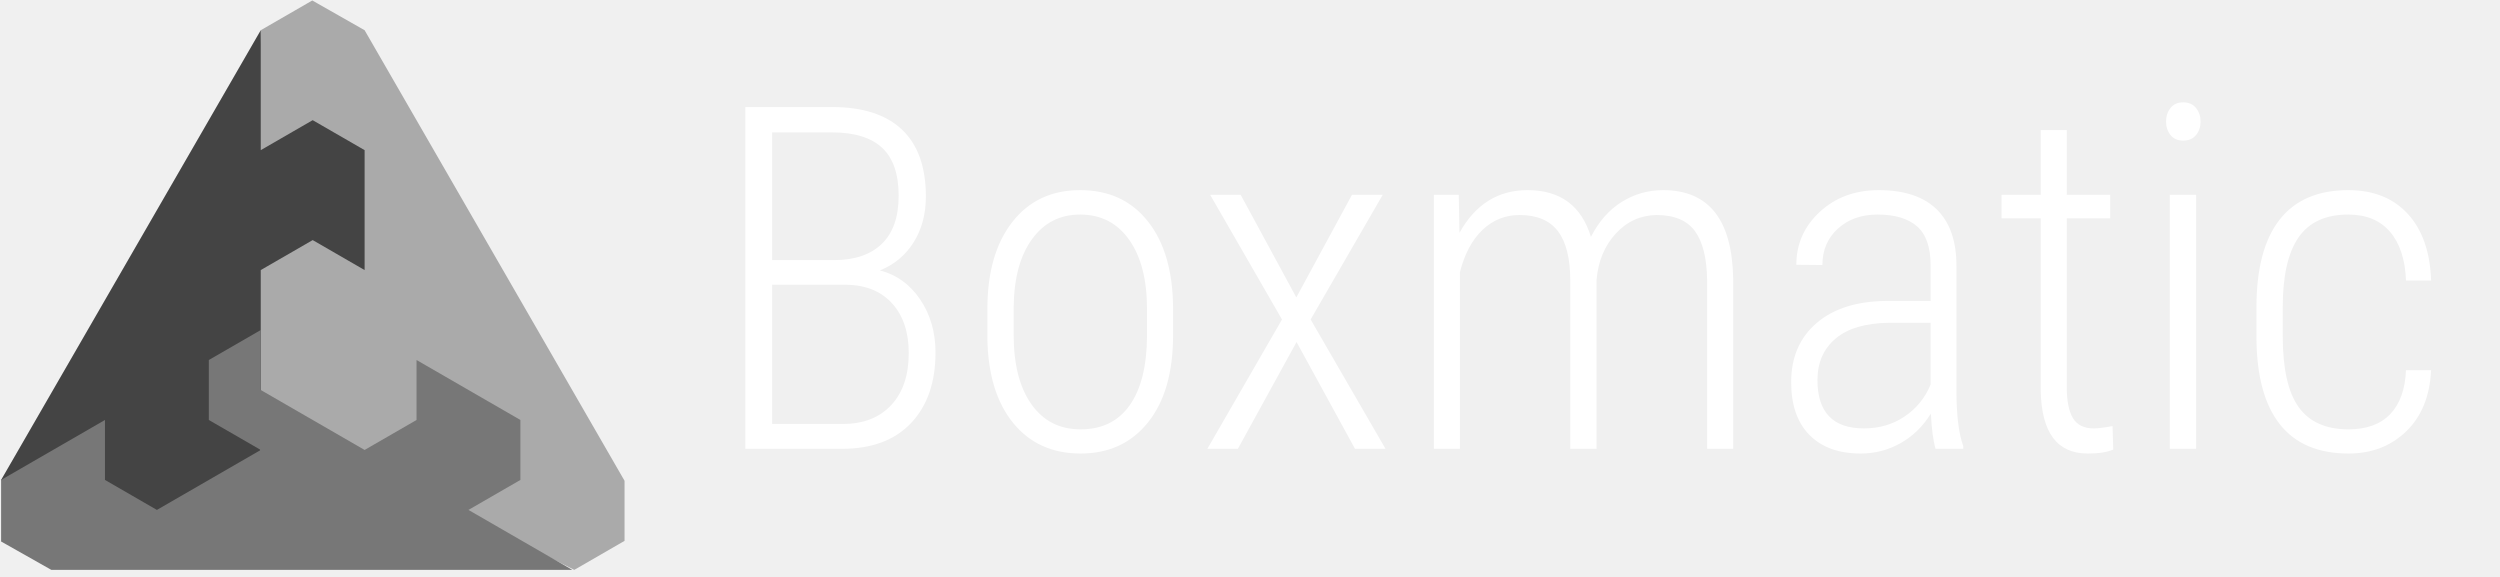
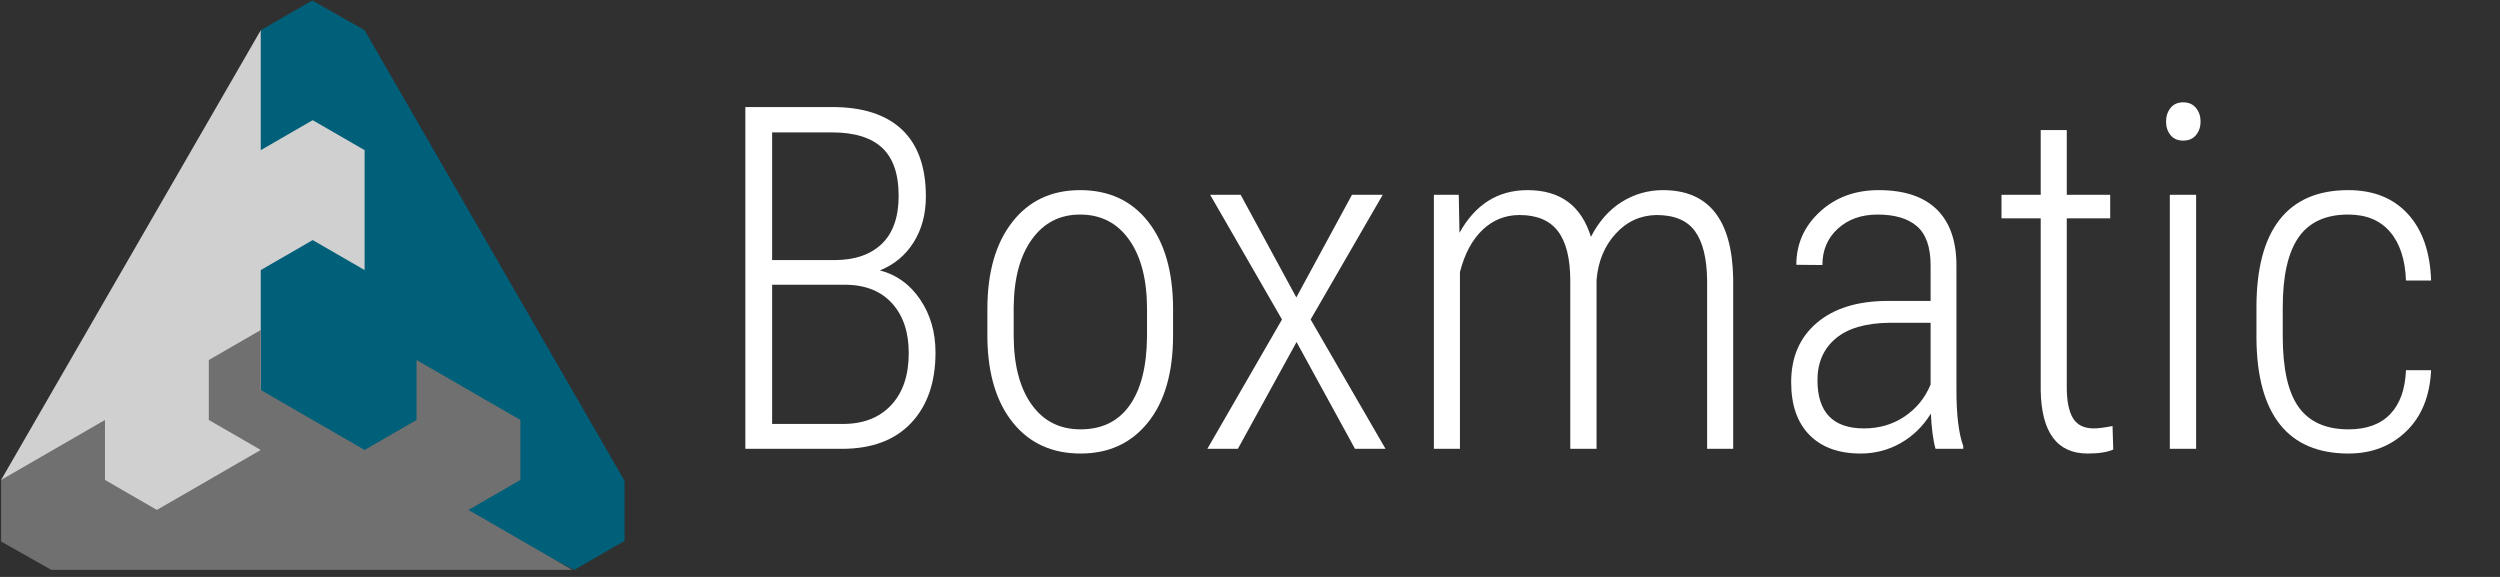
<svg xmlns="http://www.w3.org/2000/svg" width="100%" height="100%" viewBox="0 0 520 120" version="1.1" xml:space="preserve" style="fill-rule:evenodd;clip-rule:evenodd;stroke-linejoin:round;stroke-miterlimit:1.414;">
-   <g class="icon">
-     <path d="M119.451,118.535l10.453,-6.035l0,-12.5l-54.065,-93.714l-10.887,-6.187l-10.716,6.187l-3.981,77.302l69.196,34.947Z" style="fill:#aaa;" />
-     <path d="M54.236,6.286l-54.005,93.54l19.64,15.738l34.365,-20.37l0,-39.02l10.802,-6.236l10.801,6.236l0,-24.944l-10.801,-6.236l-10.802,6.236l0,-24.944Z" style="fill:#444;" />
-     <path d="M0.231,99.826l0,12.807l10.447,5.902l108.366,0l-21.603,-12.472l10.801,-6.237l0,-12.472l-21.602,-12.472l0,12.472l-10.801,6.236l-21.603,-12.472l0,-12.472l-10.801,6.236l0,12.472l10.801,6.236l-21.602,12.473l-10.801,-6.237l0,-12.472l-21.602,12.472Z" style="fill:#777;" />
+   <g id="Layer1">
+     <rect x="0" y="0" width="520" height="120" style="fill:#303030;" />
  </g>
-   <g class="text" style="fill:#fff;fill-rule:nonzero;">
-     <path d="M155.034,93.357l0,-71.094l18.018,0c6.413,0 11.271,1.571 14.575,4.712c3.304,3.141 4.956,7.772 4.956,13.892c0,3.646 -0.846,6.819 -2.539,9.521c-1.693,2.702 -4.037,4.655 -7.031,5.86c3.45,0.879 6.242,2.889 8.374,6.03c2.132,3.141 3.198,6.828 3.198,11.059c0,6.185 -1.693,11.068 -5.078,14.649c-3.386,3.581 -8.187,5.371 -14.404,5.371l-20.069,0Zm5.567,-34.131l0,28.955l14.746,0c4.231,0 7.568,-1.302 10.009,-3.906c2.442,-2.604 3.663,-6.217 3.663,-10.84c0,-4.297 -1.132,-7.715 -3.394,-10.254c-2.262,-2.539 -5.412,-3.857 -9.448,-3.955l-15.576,0Zm0,-5.127l12.939,0c4.232,0 7.52,-1.123 9.863,-3.369c2.344,-2.246 3.516,-5.583 3.516,-10.01c0,-4.524 -1.148,-7.853 -3.442,-9.985c-2.295,-2.132 -5.77,-3.198 -10.425,-3.198l-12.451,0l0,26.562Z" />
-     <path d="M205.376,64.255c0,-7.617 1.725,-13.639 5.176,-18.066c3.45,-4.427 8.154,-6.641 14.111,-6.641c5.99,0 10.702,2.181 14.136,6.543c3.434,4.362 5.167,10.368 5.2,18.018l0,5.615c0,7.748 -1.733,13.786 -5.2,18.115c-3.467,4.33 -8.146,6.495 -14.038,6.495c-5.892,0 -10.563,-2.116 -14.014,-6.348c-3.45,-4.232 -5.241,-10.059 -5.371,-17.481l0,-6.25Zm5.469,5.469c0,6.087 1.229,10.873 3.686,14.356c2.458,3.483 5.868,5.224 10.23,5.224c4.459,0 7.869,-1.676 10.229,-5.029c2.36,-3.353 3.557,-8.154 3.589,-14.404l0,-5.616c0,-6.087 -1.237,-10.88 -3.711,-14.379c-2.474,-3.5 -5.875,-5.249 -10.205,-5.249c-4.199,0 -7.536,1.709 -10.01,5.127c-2.474,3.417 -3.743,8.121 -3.808,14.111l0,5.859Z" />
-     <path d="M269.634,61.863l11.572,-21.338l6.397,0l-14.991,25.928l15.576,26.904l-6.347,0l-12.158,-22.217l-12.207,22.217l-6.348,0l15.527,-26.904l-14.941,-25.928l6.348,0l11.572,21.338Z" />
-     <path d="M303.423,40.525l0.146,7.91c3.288,-5.924 8.008,-8.887 14.16,-8.887c6.804,0 11.198,3.239 13.184,9.717c1.66,-3.222 3.801,-5.648 6.421,-7.275c2.62,-1.628 5.477,-2.442 8.569,-2.442c9.506,0 14.372,6.12 14.6,18.36l0,35.449l-5.42,0l0,-35.107c-0.065,-4.558 -0.911,-7.951 -2.539,-10.181c-1.628,-2.23 -4.297,-3.345 -8.008,-3.345c-3.353,0.065 -6.185,1.367 -8.496,3.906c-2.311,2.54 -3.63,5.73 -3.955,9.571l0,35.156l-5.469,0l0,-34.961c0,-4.622 -0.854,-8.057 -2.563,-10.303c-1.709,-2.246 -4.37,-3.369 -7.984,-3.369c-2.962,0 -5.525,1.026 -7.69,3.076c-2.165,2.051 -3.735,4.981 -4.712,8.789l0,36.768l-5.42,0l0,-52.832l5.176,0Z" />
-     <path d="M402.593,93.357c-0.489,-1.693 -0.814,-4.134 -0.977,-7.324c-1.627,2.637 -3.719,4.679 -6.274,6.128c-2.556,1.448 -5.331,2.173 -8.325,2.173c-4.558,0 -8.106,-1.286 -10.645,-3.858c-2.539,-2.571 -3.809,-6.234 -3.809,-10.986c0,-5.176 1.766,-9.278 5.298,-12.305c3.532,-3.027 8.407,-4.557 14.624,-4.59l9.082,0l0,-7.373c0,-3.776 -0.935,-6.486 -2.807,-8.13c-1.872,-1.644 -4.614,-2.465 -8.228,-2.465c-3.353,0 -6.103,0.976 -8.252,2.929c-2.148,1.953 -3.222,4.476 -3.222,7.569l-5.42,-0.049c0,-4.33 1.627,-8 4.883,-11.011c3.255,-3.011 7.34,-4.517 12.255,-4.517c5.306,0 9.327,1.335 12.061,4.004c2.734,2.67 4.101,6.56 4.101,11.67l0,25.928c0,5.176 0.472,9.049 1.416,11.621l0,0.586l-5.761,0Zm-14.893,-4.248c3.19,0 6.014,-0.83 8.472,-2.49c2.458,-1.66 4.256,-3.874 5.395,-6.641l0,-12.842l-8.593,0c-4.948,0.065 -8.675,1.164 -11.182,3.296c-2.507,2.132 -3.76,5.005 -3.76,8.618c0,6.706 3.223,10.059 9.668,10.059Z" />
-     <path d="M429.888,27.048l0,13.477l9.033,0l0,4.883l-9.033,0l0,35.107c0,2.897 0.431,5.054 1.294,6.47c0.862,1.416 2.303,2.124 4.321,2.124c0.879,0 2.181,-0.163 3.906,-0.488l0.147,4.883c-1.237,0.553 -3.011,0.83 -5.323,0.83c-6.347,0 -9.602,-4.362 -9.765,-13.086l0,-35.84l-8.155,0l0,-4.883l8.155,0l0,-13.477l5.42,0Z" />
-     <path d="M456.792,93.357l-5.469,0l0,-52.832l5.469,0l0,52.832Zm-6.25,-68.066c0,-1.107 0.309,-2.051 0.928,-2.832c0.618,-0.782 1.497,-1.172 2.636,-1.172c1.14,0 2.027,0.39 2.662,1.172c0.634,0.781 0.952,1.725 0.952,2.832c0,1.106 -0.318,2.042 -0.952,2.807c-0.635,0.765 -1.522,1.148 -2.662,1.148c-1.139,0 -2.018,-0.383 -2.636,-1.148c-0.619,-0.765 -0.928,-1.701 -0.928,-2.807Z" />
-     <path d="M488.481,89.304c3.776,0 6.674,-1.058 8.692,-3.174c2.018,-2.115 3.109,-5.159 3.271,-9.13l5.225,0c-0.26,5.403 -1.986,9.643 -5.176,12.719c-3.19,3.076 -7.194,4.615 -12.012,4.615c-6.282,0 -11.027,-2.011 -14.233,-6.031c-3.206,-4.02 -4.842,-9.985 -4.907,-17.895l0,-6.446c0,-8.072 1.603,-14.16 4.809,-18.261c3.207,-4.102 7.968,-6.153 14.283,-6.153c5.241,0 9.375,1.652 12.402,4.956c3.027,3.305 4.639,7.919 4.834,13.843l-5.225,0c-0.162,-4.362 -1.269,-7.739 -3.32,-10.132c-2.051,-2.392 -4.948,-3.588 -8.691,-3.588c-4.688,0 -8.13,1.578 -10.328,4.736c-2.197,3.157 -3.295,8.008 -3.295,14.551l0,6.006c0,6.77 1.106,11.694 3.32,14.77c2.213,3.076 5.664,4.614 10.351,4.614Z" />
+   <g>
+     <path d="M119.451,118.535l10.453,-6.035l0,-12.5l-54.065,-93.714l-10.887,-6.187l-10.716,6.187l-3.981,77.302l69.196,34.947Z" style="fill:#005f79;" />
+     <path d="M54.236,6.286l-54.005,93.54l19.64,15.738l34.365,-20.37l0,-39.02l10.802,-6.236l10.801,6.236l0,-24.944l-10.801,-6.236l-10.802,6.236l0,-24.944Z" style="fill:#d0d0d0;" />
+     <path d="M0.231,99.826l0,12.807l10.447,5.902l108.366,0l-21.603,-12.472l10.801,-6.237l0,-12.472l-21.602,-12.472l0,12.472l-10.801,6.236l-21.603,-12.472l0,-12.472l-10.801,6.236l0,12.472l10.801,6.236l-21.602,12.473l-10.801,-6.237l0,-12.472l-21.602,12.472Z" style="fill:#707070;" />
  </g>
+   <path d="M155.034,93.357l0,-71.094l18.018,0c6.413,0 11.271,1.571 14.575,4.712c3.304,3.141 4.956,7.772 4.956,13.892c0,3.646 -0.846,6.819 -2.539,9.521c-1.693,2.702 -4.037,4.655 -7.031,5.86c3.45,0.879 6.242,2.889 8.374,6.03c2.132,3.141 3.198,6.828 3.198,11.059c0,6.185 -1.693,11.068 -5.078,14.649c-3.386,3.581 -8.187,5.371 -14.404,5.371l-20.069,0Zm5.567,-34.131l0,28.955l14.746,0c4.231,0 7.568,-1.302 10.009,-3.906c2.442,-2.604 3.663,-6.217 3.663,-10.84c0,-4.297 -1.132,-7.715 -3.394,-10.254c-2.262,-2.539 -5.412,-3.857 -9.448,-3.955l-15.576,0Zm0,-5.127l12.939,0c4.232,0 7.52,-1.123 9.863,-3.369c2.344,-2.246 3.516,-5.583 3.516,-10.01c0,-4.524 -1.148,-7.853 -3.442,-9.985c-2.295,-2.132 -5.77,-3.198 -10.425,-3.198l-12.451,0l0,26.562Z" style="fill:#fff;fill-rule:nonzero;" />
+   <path d="M205.376,64.255c0,-7.617 1.725,-13.639 5.176,-18.066c3.45,-4.427 8.154,-6.641 14.111,-6.641c5.99,0 10.702,2.181 14.136,6.543c3.434,4.362 5.167,10.368 5.2,18.018l0,5.615c0,7.748 -1.733,13.786 -5.2,18.115c-3.467,4.33 -8.146,6.495 -14.038,6.495c-5.892,0 -10.563,-2.116 -14.014,-6.348c-3.45,-4.232 -5.241,-10.059 -5.371,-17.481l0,-6.25Zm5.469,5.469c0,6.087 1.229,10.873 3.686,14.356c2.458,3.483 5.868,5.224 10.23,5.224c4.459,0 7.869,-1.676 10.229,-5.029c2.36,-3.353 3.557,-8.154 3.589,-14.404l0,-5.616c0,-6.087 -1.237,-10.88 -3.711,-14.379c-2.474,-3.5 -5.875,-5.249 -10.205,-5.249c-4.199,0 -7.536,1.709 -10.01,5.127c-2.474,3.417 -3.743,8.121 -3.808,14.111l0,5.859Z" style="fill:#fff;fill-rule:nonzero;" />
+   <path d="M269.634,61.863l11.572,-21.338l6.397,0l-14.991,25.928l15.576,26.904l-6.347,0l-12.158,-22.217l-12.207,22.217l-6.348,0l15.527,-26.904l-14.941,-25.928l6.348,0l11.572,21.338Z" style="fill:#fff;fill-rule:nonzero;" />
+   <path d="M303.423,40.525l0.146,7.91c3.288,-5.924 8.008,-8.887 14.16,-8.887c6.804,0 11.198,3.239 13.184,9.717c1.66,-3.222 3.801,-5.648 6.421,-7.275c2.62,-1.628 5.477,-2.442 8.569,-2.442c9.506,0 14.372,6.12 14.6,18.36l0,35.449l-5.42,0l0,-35.107c-0.065,-4.558 -0.911,-7.951 -2.539,-10.181c-1.628,-2.23 -4.297,-3.345 -8.008,-3.345c-3.353,0.065 -6.185,1.367 -8.496,3.906c-2.311,2.54 -3.63,5.73 -3.955,9.571l0,35.156l-5.469,0l0,-34.961c0,-4.622 -0.854,-8.057 -2.563,-10.303c-1.709,-2.246 -4.37,-3.369 -7.984,-3.369c-2.962,0 -5.525,1.026 -7.69,3.076c-2.165,2.051 -3.735,4.981 -4.712,8.789l0,36.768l-5.42,0l0,-52.832l5.176,0Z" style="fill:#fff;fill-rule:nonzero;" />
+   <path d="M402.593,93.357c-0.489,-1.693 -0.814,-4.134 -0.977,-7.324c-1.627,2.637 -3.719,4.679 -6.274,6.128c-2.556,1.448 -5.331,2.173 -8.325,2.173c-4.558,0 -8.106,-1.286 -10.645,-3.858c-2.539,-2.571 -3.809,-6.234 -3.809,-10.986c0,-5.176 1.766,-9.278 5.298,-12.305c3.532,-3.027 8.407,-4.557 14.624,-4.59l9.082,0l0,-7.373c0,-3.776 -0.935,-6.486 -2.807,-8.13c-1.872,-1.644 -4.614,-2.465 -8.228,-2.465c-3.353,0 -6.103,0.976 -8.252,2.929c-2.148,1.953 -3.222,4.476 -3.222,7.569l-5.42,-0.049c0,-4.33 1.627,-8 4.883,-11.011c3.255,-3.011 7.34,-4.517 12.255,-4.517c5.306,0 9.327,1.335 12.061,4.004c2.734,2.67 4.101,6.56 4.101,11.67l0,25.928c0,5.176 0.472,9.049 1.416,11.621l0,0.586l-5.761,0Zm-14.893,-4.248c3.19,0 6.014,-0.83 8.472,-2.49c2.458,-1.66 4.256,-3.874 5.395,-6.641l0,-12.842l-8.593,0c-4.948,0.065 -8.675,1.164 -11.182,3.296c-2.507,2.132 -3.76,5.005 -3.76,8.618c0,6.706 3.223,10.059 9.668,10.059Z" style="fill:#fff;fill-rule:nonzero;" />
+   <path d="M429.888,27.048l0,13.477l9.033,0l0,4.883l-9.033,0l0,35.107c0,2.897 0.431,5.054 1.294,6.47c0.862,1.416 2.303,2.124 4.321,2.124c0.879,0 2.181,-0.163 3.906,-0.488l0.147,4.883c-1.237,0.553 -3.011,0.83 -5.323,0.83c-6.347,0 -9.602,-4.362 -9.765,-13.086l0,-35.84l-8.155,0l0,-4.883l8.155,0l0,-13.477l5.42,0Z" style="fill:#fff;fill-rule:nonzero;" />
+   <path d="M456.792,93.357l-5.469,0l0,-52.832l5.469,0l0,52.832Zm-6.25,-68.066c0,-1.107 0.309,-2.051 0.928,-2.832c0.618,-0.782 1.497,-1.172 2.636,-1.172c1.14,0 2.027,0.39 2.662,1.172c0.634,0.781 0.952,1.725 0.952,2.832c0,1.106 -0.318,2.042 -0.952,2.807c-0.635,0.765 -1.522,1.148 -2.662,1.148c-1.139,0 -2.018,-0.383 -2.636,-1.148c-0.619,-0.765 -0.928,-1.701 -0.928,-2.807Z" style="fill:#fff;fill-rule:nonzero;" />
+   <path d="M488.481,89.304c3.776,0 6.674,-1.058 8.692,-3.174c2.018,-2.115 3.109,-5.159 3.271,-9.13l5.225,0c-0.26,5.403 -1.986,9.643 -5.176,12.719c-3.19,3.076 -7.194,4.615 -12.012,4.615c-6.282,0 -11.027,-2.011 -14.233,-6.031c-3.206,-4.02 -4.842,-9.985 -4.907,-17.895l0,-6.446c0,-8.072 1.603,-14.16 4.809,-18.261c3.207,-4.102 7.968,-6.153 14.283,-6.153c5.241,0 9.375,1.652 12.402,4.956c3.027,3.305 4.639,7.919 4.834,13.843l-5.225,0c-0.162,-4.362 -1.269,-7.739 -3.32,-10.132c-2.051,-2.392 -4.948,-3.588 -8.691,-3.588c-4.688,0 -8.13,1.578 -10.328,4.736c-2.197,3.157 -3.295,8.008 -3.295,14.551l0,6.006c0,6.77 1.106,11.694 3.32,14.77c2.213,3.076 5.664,4.614 10.351,4.614Z" style="fill:#fff;fill-rule:nonzero;" />
</svg>
